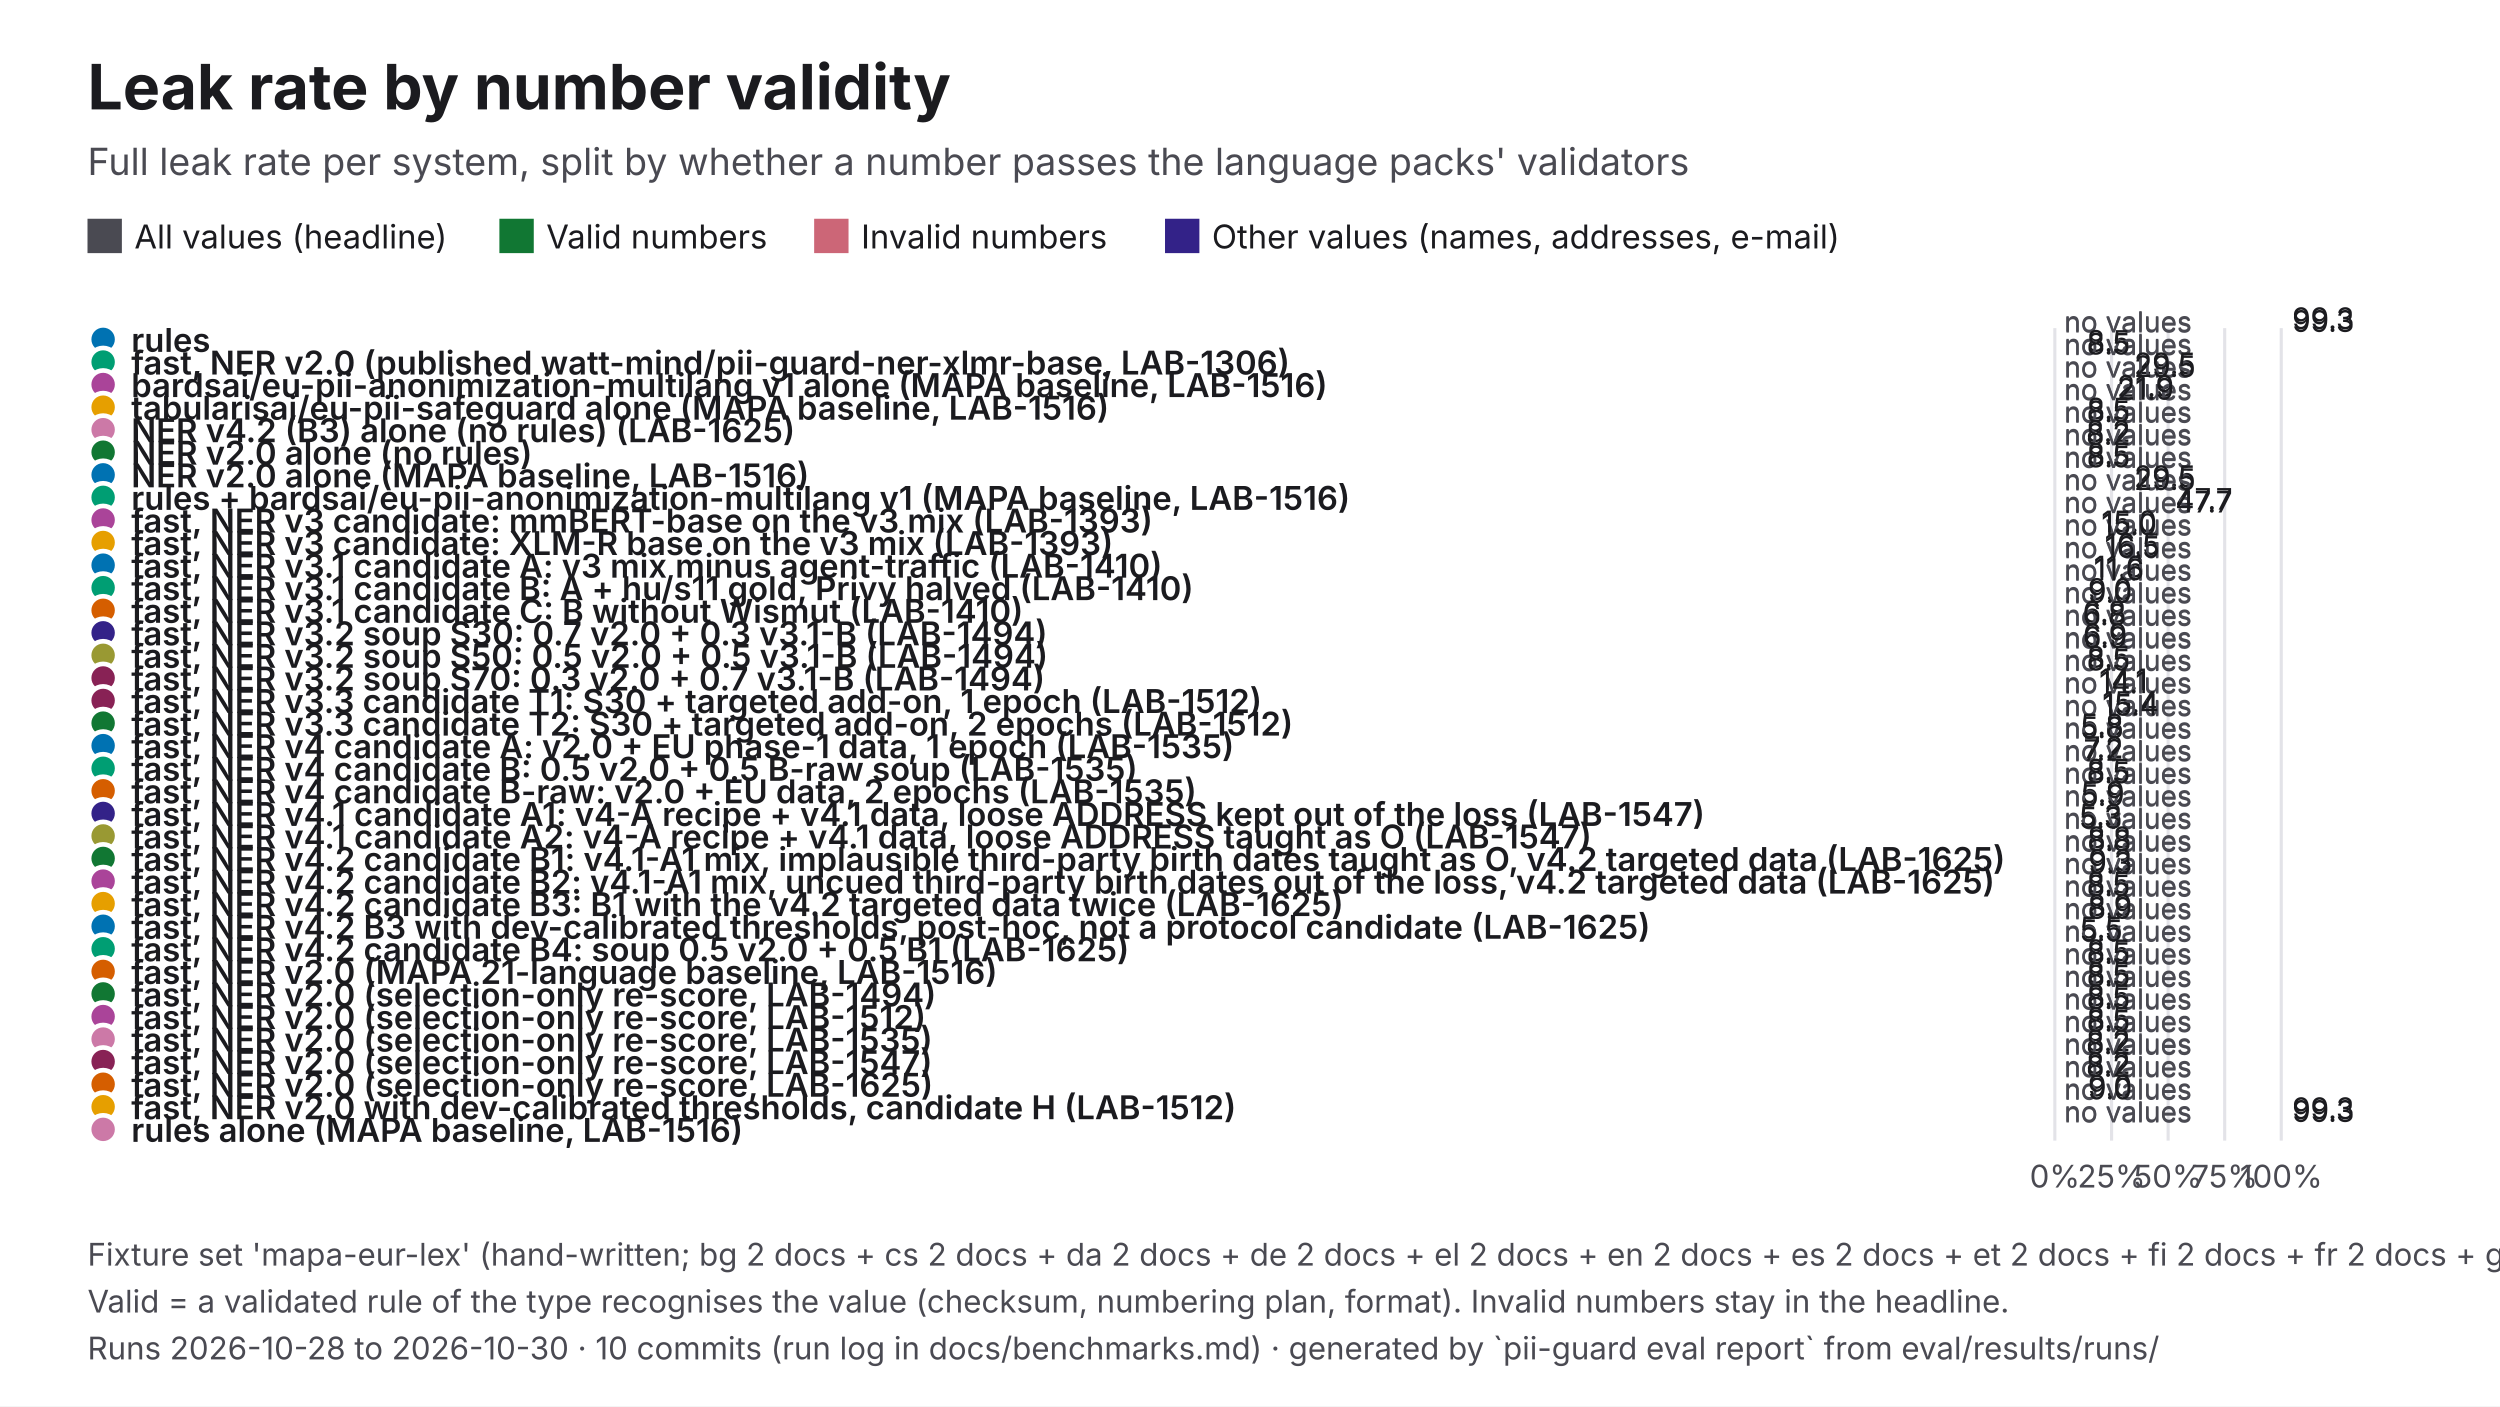
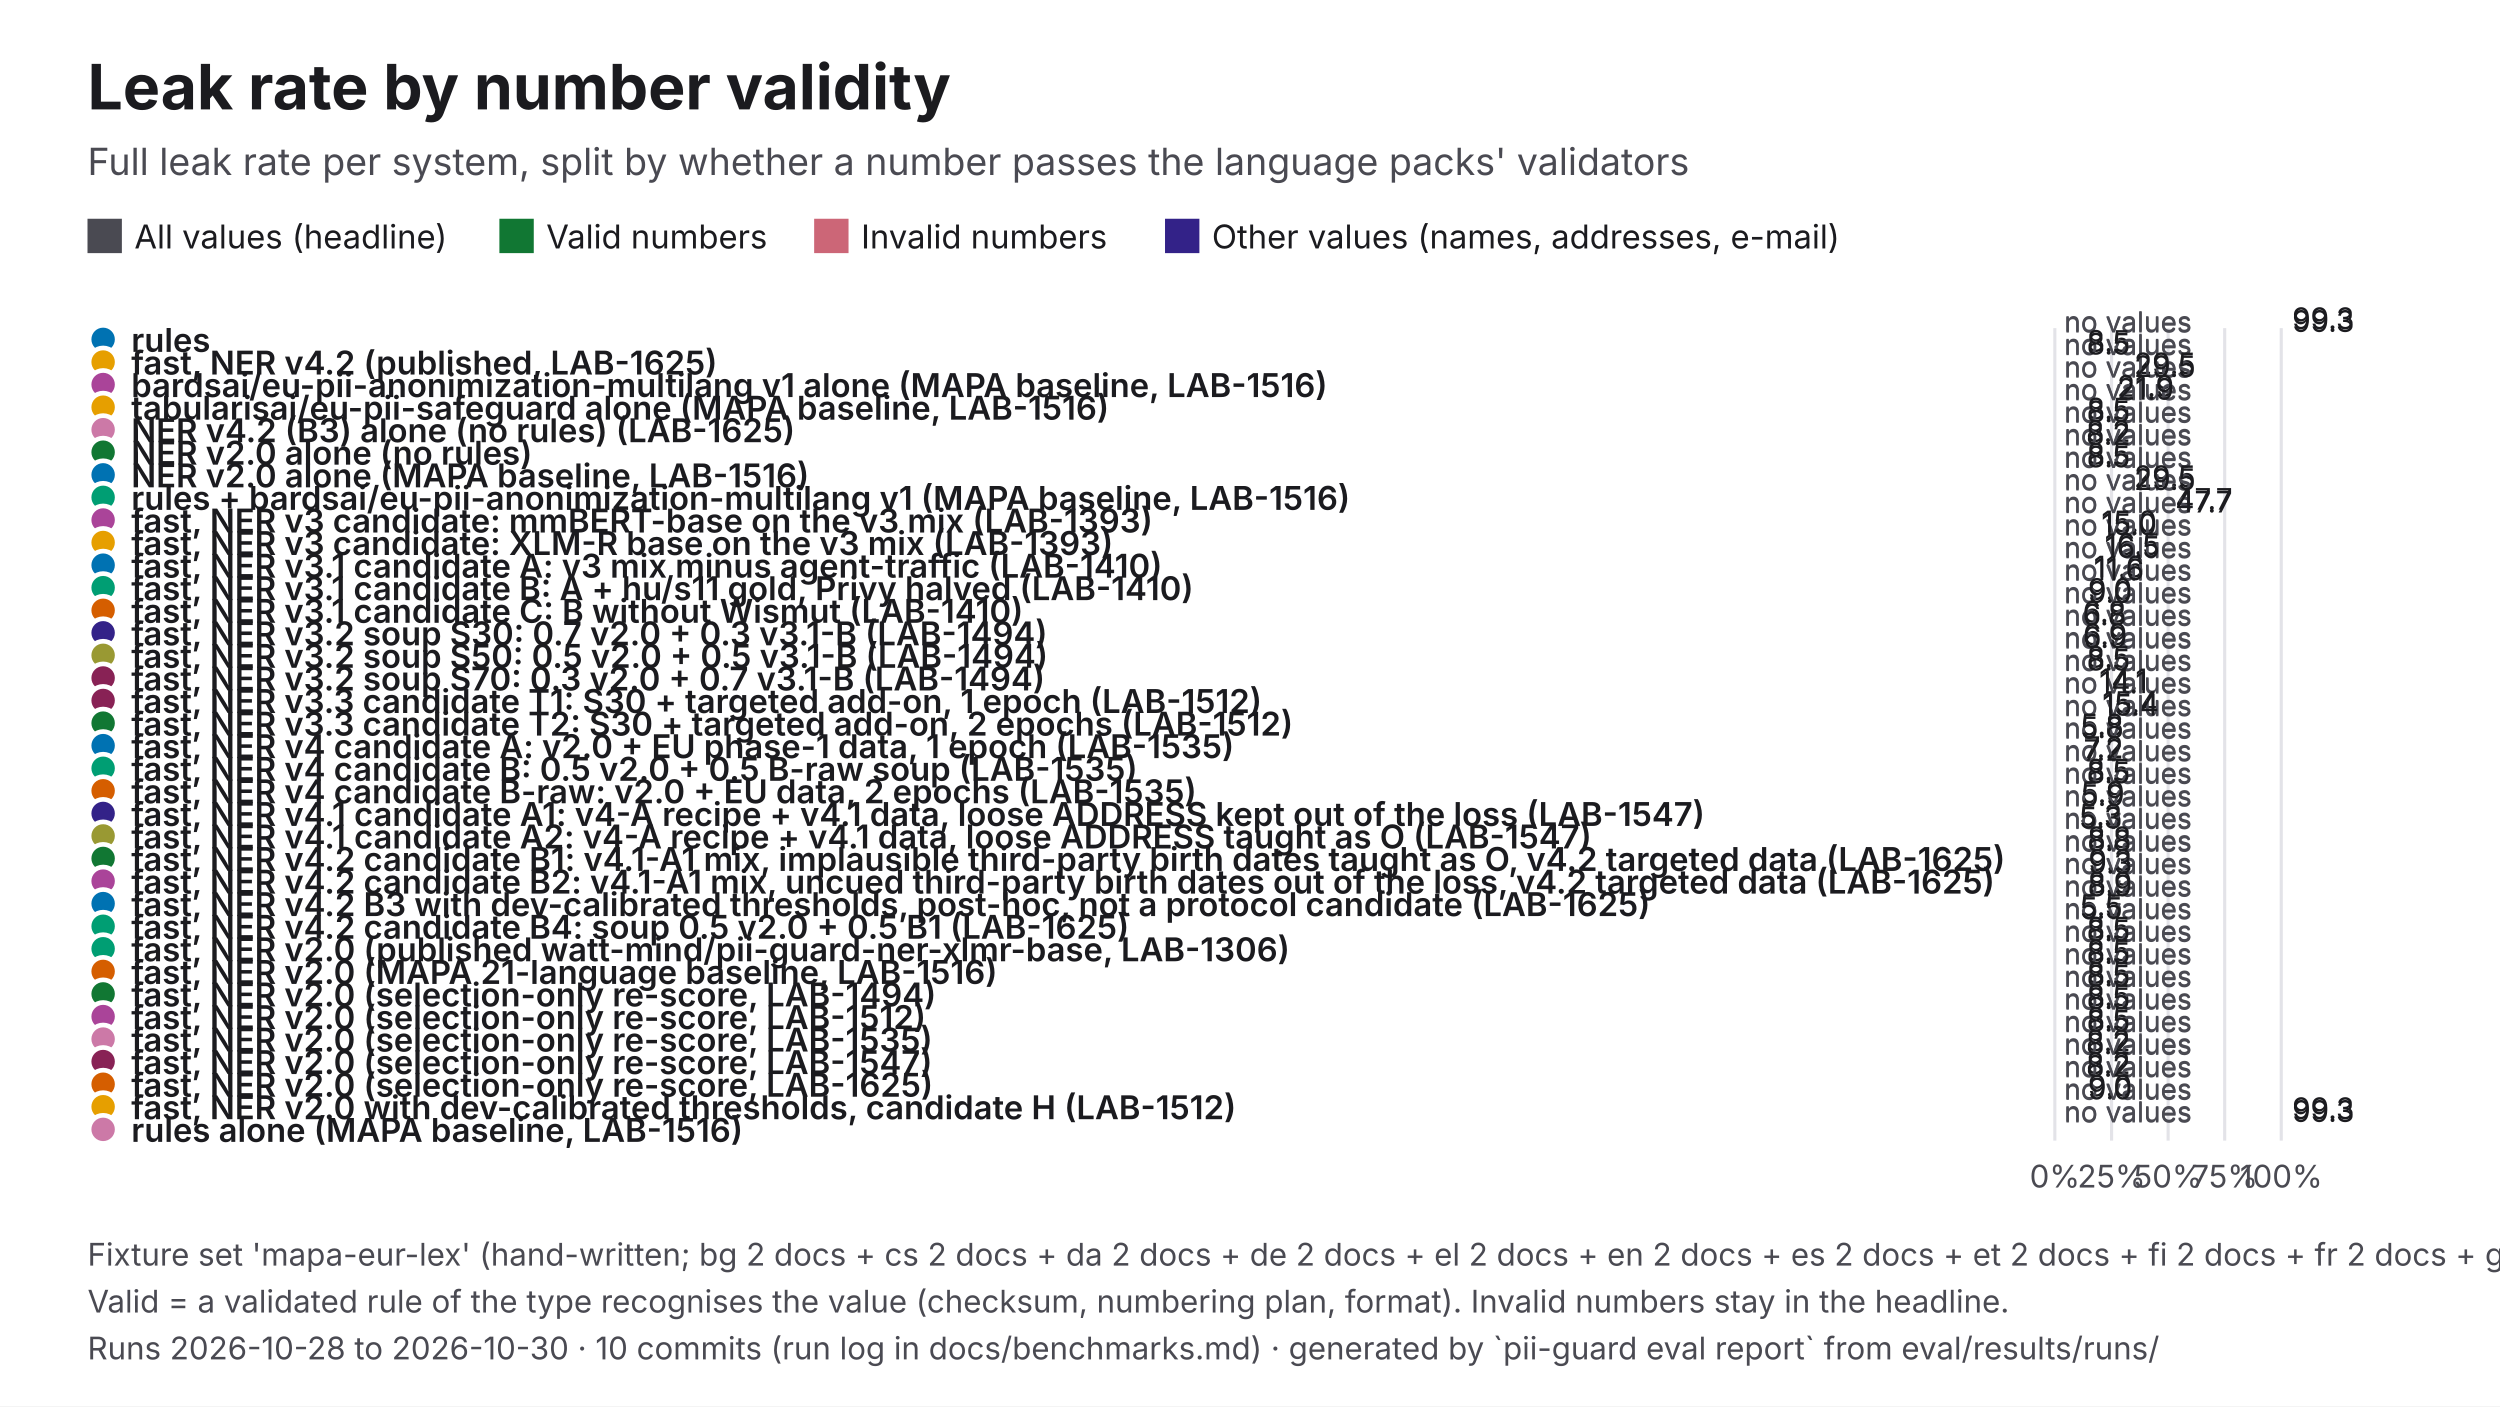
<svg xmlns="http://www.w3.org/2000/svg" viewBox="0 0 1600 900" width="1600" height="900" role="img" aria-labelledby="t d" font-family="Inter, 'Helvetica Neue', Helvetica, Arial, sans-serif">
  <rect width="1600" height="900" fill="#FFFFFF" />
  <text x="56" y="70" font-size="40" fill="#1B1B1F" font-weight="700">Leak rate by number validity</text>
  <text x="56" y="112" font-size="24" fill="#4A4A52">Full leak rate per system, split by whether a number passes the language packs' validators</text>
  <rect x="56" y="140" width="22" height="22" fill="#4A4A52" />
  <text x="86" y="159" font-size="21" fill="#1B1B1F">All values (headline)</text>
  <rect x="319.61" y="140" width="22" height="22" fill="#117733" />
  <text x="349.6" y="159" font-size="21" fill="#1B1B1F">Valid numbers</text>
  <rect x="521.06" y="140" width="22" height="22" fill="#CC6677" />
  <text x="551.1" y="159" font-size="21" fill="#1B1B1F">Invalid numbers</text>
  <rect x="745.61" y="140" width="22" height="22" fill="#332288" />
  <text x="775.6" y="159" font-size="21" fill="#1B1B1F">Other values (names, addresses, e-mail)</text>
  <line x1="1315.1" y1="210" x2="1315.1" y2="730" stroke="#E3E3E8" stroke-width="2" />
  <text x="1315.1" y="760" font-size="20" fill="#4A4A52" text-anchor="middle">0%</text>
  <line x1="1351.4" y1="210" x2="1351.4" y2="730" stroke="#E3E3E8" stroke-width="2" />
  <text x="1351.4" y="760" font-size="20" fill="#4A4A52" text-anchor="middle">25%</text>
  <line x1="1387.6" y1="210" x2="1387.6" y2="730" stroke="#E3E3E8" stroke-width="2" />
  <text x="1387.6" y="760" font-size="20" fill="#4A4A52" text-anchor="middle">50%</text>
  <line x1="1423.8" y1="210" x2="1423.8" y2="730" stroke="#E3E3E8" stroke-width="2" />
  <text x="1423.8" y="760" font-size="20" fill="#4A4A52" text-anchor="middle">75%</text>
  <line x1="1460" y1="210" x2="1460" y2="730" stroke="#E3E3E8" stroke-width="2" />
  <text x="1460" y="760" font-size="20" fill="#4A4A52" text-anchor="middle">100%</text>
  <circle cx="66" cy="217.2" r="9" fill="#0072B2" stroke="#FFFFFF" stroke-width="3" />
  <text x="84" y="225.2" font-size="21" fill="#1B1B1F" font-weight="600">rules</text>
  <rect x="1315.1" y="218" width="143.9" height="-3.4" fill="#4A4A52" />
  <text x="1467" y="210.6" font-size="19" fill="#1B1B1F">99.3</text>
  <text x="1321.1" y="212.2" font-size="18" fill="#4A4A52">no values</text>
  <text x="1321.1" y="212.8" font-size="18" fill="#4A4A52">no values</text>
  <rect x="1315.1" y="219.8" width="143.9" height="-3.4" fill="#332288" />
  <text x="1467" y="212.4" font-size="19" fill="#1B1B1F">99.3</text>
-   <circle cx="66" cy="231.7" r="9" fill="#009E73" stroke="#FFFFFF" stroke-width="3" />
-   <text x="84" y="239.7" font-size="21" fill="#1B1B1F" font-weight="600">fast, NER v2.0 (published watt-mind/pii-guard-ner-xlmr-base, LAB-1306)</text>
+   <circle cx="66" cy="231.7" r="9" fill="#E69F00" stroke="#FFFFFF" stroke-width="3" />
+   <text x="84" y="239.7" font-size="21" fill="#1B1B1F" font-weight="600">fast, NER v4.2 (published, LAB-1625)</text>
  <rect x="1315.1" y="232.4" width="12.3" height="-3.4" fill="#4A4A52" />
  <text x="1335.5" y="225.1" font-size="19" fill="#1B1B1F">8.5</text>
  <text x="1321.1" y="226.7" font-size="18" fill="#4A4A52">no values</text>
  <text x="1321.1" y="227.3" font-size="18" fill="#4A4A52">no values</text>
  <rect x="1315.1" y="234.3" width="12.3" height="-3.4" fill="#332288" />
  <text x="1335.5" y="226.9" font-size="19" fill="#1B1B1F">8.5</text>
  <circle cx="66" cy="246.1" r="9" fill="#AA4499" stroke="#FFFFFF" stroke-width="3" />
  <text x="84" y="254.1" font-size="21" fill="#1B1B1F" font-weight="600">bardsai/eu-pii-anonimization-multilang v1 alone (MAPA baseline, LAB-1516)</text>
  <rect x="1315.1" y="246.9" width="42.7" height="-3.4" fill="#4A4A52" />
  <text x="1365.8" y="239.5" font-size="19" fill="#1B1B1F">29.5</text>
  <text x="1321.1" y="241.1" font-size="18" fill="#4A4A52">no values</text>
  <text x="1321.1" y="241.7" font-size="18" fill="#4A4A52">no values</text>
  <rect x="1315.1" y="248.7" width="42.7" height="-3.4" fill="#332288" />
  <text x="1365.8" y="241.3" font-size="19" fill="#1B1B1F">29.5</text>
  <circle cx="66" cy="260.6" r="9" fill="#E69F00" stroke="#FFFFFF" stroke-width="3" />
  <text x="84" y="268.6" font-size="21" fill="#1B1B1F" font-weight="600">tabularisai/eu-pii-safeguard alone (MAPA baseline, LAB-1516)</text>
  <rect x="1315.1" y="261.3" width="31.7" height="-3.4" fill="#4A4A52" />
  <text x="1354.9" y="253.9" font-size="19" fill="#1B1B1F">21.9</text>
  <text x="1321.1" y="255.6" font-size="18" fill="#4A4A52">no values</text>
  <text x="1321.1" y="256.2" font-size="18" fill="#4A4A52">no values</text>
  <rect x="1315.1" y="263.2" width="31.7" height="-3.4" fill="#332288" />
  <text x="1354.9" y="255.8" font-size="19" fill="#1B1B1F">21.9</text>
  <circle cx="66" cy="275" r="9" fill="#CC79A7" stroke="#FFFFFF" stroke-width="3" />
  <text x="84" y="283" font-size="21" fill="#1B1B1F" font-weight="600">NER v4.2 (B3) alone (no rules) (LAB-1625)</text>
  <rect x="1315.1" y="275.8" width="12.3" height="-3.4" fill="#4A4A52" />
  <text x="1335.5" y="268.4" font-size="19" fill="#1B1B1F">8.5</text>
  <text x="1321.1" y="270" font-size="18" fill="#4A4A52">no values</text>
  <text x="1321.1" y="270.6" font-size="18" fill="#4A4A52">no values</text>
  <rect x="1315.1" y="277.6" width="12.3" height="-3.4" fill="#332288" />
  <text x="1335.5" y="270.2" font-size="19" fill="#1B1B1F">8.5</text>
  <circle cx="66" cy="289.4" r="9" fill="#117733" stroke="#FFFFFF" stroke-width="3" />
  <text x="84" y="297.4" font-size="21" fill="#1B1B1F" font-weight="600">NER v2.0 alone (no rules)</text>
  <rect x="1315.1" y="290.2" width="11.9" height="-3.4" fill="#4A4A52" />
  <text x="1335.1" y="282.8" font-size="19" fill="#1B1B1F">8.2</text>
  <text x="1321.1" y="284.4" font-size="18" fill="#4A4A52">no values</text>
  <text x="1321.1" y="285.1" font-size="18" fill="#4A4A52">no values</text>
  <rect x="1315.1" y="292.1" width="11.9" height="-3.4" fill="#332288" />
  <text x="1335.1" y="284.7" font-size="19" fill="#1B1B1F">8.2</text>
  <circle cx="66" cy="303.9" r="9" fill="#0072B2" stroke="#FFFFFF" stroke-width="3" />
  <text x="84" y="311.9" font-size="21" fill="#1B1B1F" font-weight="600">NER v2.0 alone (MAPA baseline, LAB-1516)</text>
  <rect x="1315.1" y="304.7" width="12.3" height="-3.4" fill="#4A4A52" />
  <text x="1335.5" y="297.3" font-size="19" fill="#1B1B1F">8.5</text>
  <text x="1321.1" y="298.9" font-size="18" fill="#4A4A52">no values</text>
  <text x="1321.1" y="299.5" font-size="18" fill="#4A4A52">no values</text>
  <rect x="1315.1" y="306.5" width="12.3" height="-3.4" fill="#332288" />
  <text x="1335.5" y="299.1" font-size="19" fill="#1B1B1F">8.5</text>
  <circle cx="66" cy="318.3" r="9" fill="#009E73" stroke="#FFFFFF" stroke-width="3" />
  <text x="84" y="326.3" font-size="21" fill="#1B1B1F" font-weight="600">rules + bardsai/eu-pii-anonimization-multilang v1 (MAPA baseline, LAB-1516)</text>
  <rect x="1315.1" y="319.1" width="42.7" height="-3.4" fill="#4A4A52" />
  <text x="1365.8" y="311.7" font-size="19" fill="#1B1B1F">29.5</text>
  <text x="1321.1" y="313.3" font-size="18" fill="#4A4A52">no values</text>
  <text x="1321.1" y="313.9" font-size="18" fill="#4A4A52">no values</text>
  <rect x="1315.1" y="320.9" width="42.7" height="-3.4" fill="#332288" />
  <text x="1365.8" y="313.6" font-size="19" fill="#1B1B1F">29.5</text>
  <circle cx="66" cy="332.8" r="9" fill="#AA4499" stroke="#FFFFFF" stroke-width="3" />
  <text x="84" y="340.8" font-size="21" fill="#1B1B1F" font-weight="600">fast, NER v3 candidate: mmBERT-base on the v3 mix (LAB-1393)</text>
  <rect x="1315.1" y="333.6" width="69.1" height="-3.4" fill="#4A4A52" />
  <text x="1392.2" y="326.2" font-size="19" fill="#1B1B1F">47.7</text>
  <text x="1321.1" y="327.8" font-size="18" fill="#4A4A52">no values</text>
  <text x="1321.1" y="328.4" font-size="18" fill="#4A4A52">no values</text>
  <rect x="1315.1" y="335.4" width="69.1" height="-3.4" fill="#332288" />
  <text x="1392.2" y="328" font-size="19" fill="#1B1B1F">47.7</text>
  <circle cx="66" cy="347.2" r="9" fill="#E69F00" stroke="#FFFFFF" stroke-width="3" />
  <text x="84" y="355.2" font-size="21" fill="#1B1B1F" font-weight="600">fast, NER v3 candidate: XLM-R base on the v3 mix (LAB-1393)</text>
  <rect x="1315.1" y="348" width="21.7" height="-3.4" fill="#4A4A52" />
  <text x="1344.9" y="340.6" font-size="19" fill="#1B1B1F">15.0</text>
  <text x="1321.1" y="342.2" font-size="18" fill="#4A4A52">no values</text>
  <text x="1321.1" y="342.8" font-size="18" fill="#4A4A52">no values</text>
  <rect x="1315.1" y="349.8" width="21.7" height="-3.4" fill="#332288" />
  <text x="1344.9" y="342.4" font-size="19" fill="#1B1B1F">15.0</text>
  <circle cx="66" cy="361.7" r="9" fill="#0072B2" stroke="#FFFFFF" stroke-width="3" />
  <text x="84" y="369.7" font-size="21" fill="#1B1B1F" font-weight="600">fast, NER v3.1 candidate A: v3 mix minus agent-traffic (LAB-1410)</text>
  <rect x="1315.1" y="362.4" width="23.9" height="-3.4" fill="#4A4A52" />
  <text x="1347" y="355.1" font-size="19" fill="#1B1B1F">16.5</text>
  <text x="1321.1" y="356.7" font-size="18" fill="#4A4A52">no values</text>
  <text x="1321.1" y="357.3" font-size="18" fill="#4A4A52">no values</text>
  <rect x="1315.1" y="364.3" width="23.9" height="-3.4" fill="#332288" />
  <text x="1347" y="356.9" font-size="19" fill="#1B1B1F">16.5</text>
  <circle cx="66" cy="376.1" r="9" fill="#009E73" stroke="#FFFFFF" stroke-width="3" />
  <text x="84" y="384.1" font-size="21" fill="#1B1B1F" font-weight="600">fast, NER v3.1 candidate B: A + hu/s11 gold, Privy halved (LAB-1410)</text>
  <rect x="1315.1" y="376.9" width="16.8" height="-3.4" fill="#4A4A52" />
  <text x="1340" y="369.5" font-size="19" fill="#1B1B1F">11.6</text>
  <text x="1321.1" y="371.1" font-size="18" fill="#4A4A52">no values</text>
  <text x="1321.1" y="371.7" font-size="18" fill="#4A4A52">no values</text>
  <rect x="1315.1" y="378.7" width="16.8" height="-3.4" fill="#332288" />
  <text x="1340" y="371.3" font-size="19" fill="#1B1B1F">11.6</text>
  <circle cx="66" cy="390.6" r="9" fill="#D55E00" stroke="#FFFFFF" stroke-width="3" />
  <text x="84" y="398.6" font-size="21" fill="#1B1B1F" font-weight="600">fast, NER v3.1 candidate C: B without Wismut (LAB-1410)</text>
  <rect x="1315.1" y="391.3" width="13.1" height="-3.4" fill="#4A4A52" />
  <text x="1336.3" y="383.9" font-size="19" fill="#1B1B1F">9.0</text>
  <text x="1321.1" y="385.6" font-size="18" fill="#4A4A52">no values</text>
  <text x="1321.1" y="386.2" font-size="18" fill="#4A4A52">no values</text>
  <rect x="1315.1" y="393.2" width="13.1" height="-3.4" fill="#332288" />
  <text x="1336.3" y="385.8" font-size="19" fill="#1B1B1F">9.0</text>
  <circle cx="66" cy="405" r="9" fill="#332288" stroke="#FFFFFF" stroke-width="3" />
  <text x="84" y="413" font-size="21" fill="#1B1B1F" font-weight="600">fast, NER v3.2 soup S30: 0.7 v2.0 + 0.3 v3.1-B (LAB-1494)</text>
  <rect x="1315.1" y="405.8" width="9.8" height="-3.4" fill="#4A4A52" />
  <text x="1332.9" y="398.4" font-size="19" fill="#1B1B1F">6.8</text>
  <text x="1321.1" y="400" font-size="18" fill="#4A4A52">no values</text>
  <text x="1321.1" y="400.6" font-size="18" fill="#4A4A52">no values</text>
  <rect x="1315.1" y="407.6" width="9.8" height="-3.4" fill="#332288" />
  <text x="1332.9" y="400.2" font-size="19" fill="#1B1B1F">6.8</text>
  <circle cx="66" cy="419.4" r="9" fill="#999933" stroke="#FFFFFF" stroke-width="3" />
  <text x="84" y="427.4" font-size="21" fill="#1B1B1F" font-weight="600">fast, NER v3.2 soup S50: 0.5 v2.0 + 0.5 v3.1-B (LAB-1494)</text>
  <rect x="1315.1" y="420.2" width="10" height="-3.4" fill="#4A4A52" />
  <text x="1333.1" y="412.8" font-size="19" fill="#1B1B1F">6.9</text>
  <text x="1321.1" y="414.4" font-size="18" fill="#4A4A52">no values</text>
  <text x="1321.1" y="415.1" font-size="18" fill="#4A4A52">no values</text>
  <rect x="1315.1" y="422.1" width="10" height="-3.4" fill="#332288" />
  <text x="1333.1" y="414.7" font-size="19" fill="#1B1B1F">6.9</text>
  <circle cx="66" cy="433.9" r="9" fill="#882255" stroke="#FFFFFF" stroke-width="3" />
  <text x="84" y="441.9" font-size="21" fill="#1B1B1F" font-weight="600">fast, NER v3.2 soup S70: 0.3 v2.0 + 0.7 v3.1-B (LAB-1494)</text>
  <rect x="1315.1" y="434.7" width="12.3" height="-3.4" fill="#4A4A52" />
  <text x="1335.5" y="427.3" font-size="19" fill="#1B1B1F">8.5</text>
  <text x="1321.1" y="428.9" font-size="18" fill="#4A4A52">no values</text>
  <text x="1321.1" y="429.5" font-size="18" fill="#4A4A52">no values</text>
  <rect x="1315.1" y="436.5" width="12.3" height="-3.4" fill="#332288" />
  <text x="1335.5" y="429.1" font-size="19" fill="#1B1B1F">8.5</text>
  <circle cx="66" cy="448.3" r="9" fill="#882255" stroke="#FFFFFF" stroke-width="3" />
  <text x="84" y="456.3" font-size="21" fill="#1B1B1F" font-weight="600">fast, NER v3.3 candidate T1: S30 + targeted add-on, 1 epoch (LAB-1512)</text>
  <rect x="1315.1" y="449.1" width="20.4" height="-3.4" fill="#4A4A52" />
  <text x="1343.5" y="441.7" font-size="19" fill="#1B1B1F">14.1</text>
  <text x="1321.1" y="443.3" font-size="18" fill="#4A4A52">no values</text>
  <text x="1321.1" y="443.9" font-size="18" fill="#4A4A52">no values</text>
  <rect x="1315.1" y="450.9" width="20.4" height="-3.4" fill="#332288" />
  <text x="1343.5" y="443.6" font-size="19" fill="#1B1B1F">14.1</text>
  <circle cx="66" cy="462.8" r="9" fill="#117733" stroke="#FFFFFF" stroke-width="3" />
  <text x="84" y="470.8" font-size="21" fill="#1B1B1F" font-weight="600">fast, NER v3.3 candidate T2: S30 + targeted add-on, 2 epochs (LAB-1512)</text>
  <rect x="1315.1" y="463.6" width="22.3" height="-3.4" fill="#4A4A52" />
  <text x="1345.5" y="456.2" font-size="19" fill="#1B1B1F">15.4</text>
  <text x="1321.1" y="457.8" font-size="18" fill="#4A4A52">no values</text>
  <text x="1321.1" y="458.4" font-size="18" fill="#4A4A52">no values</text>
  <rect x="1315.1" y="465.4" width="22.3" height="-3.4" fill="#332288" />
  <text x="1345.5" y="458" font-size="19" fill="#1B1B1F">15.4</text>
  <circle cx="66" cy="477.2" r="9" fill="#0072B2" stroke="#FFFFFF" stroke-width="3" />
  <text x="84" y="485.2" font-size="21" fill="#1B1B1F" font-weight="600">fast, NER v4 candidate A: v2.0 + EU phase-1 data, 1 epoch (LAB-1535)</text>
  <rect x="1315.1" y="478" width="8.4" height="-3.4" fill="#4A4A52" />
  <text x="1331.6" y="470.6" font-size="19" fill="#1B1B1F">5.8</text>
  <text x="1321.1" y="472.2" font-size="18" fill="#4A4A52">no values</text>
  <text x="1321.1" y="472.8" font-size="18" fill="#4A4A52">no values</text>
  <rect x="1315.1" y="479.8" width="8.4" height="-3.4" fill="#332288" />
  <text x="1331.6" y="472.4" font-size="19" fill="#1B1B1F">5.8</text>
  <circle cx="66" cy="491.7" r="9" fill="#009E73" stroke="#FFFFFF" stroke-width="3" />
  <text x="84" y="499.7" font-size="21" fill="#1B1B1F" font-weight="600">fast, NER v4 candidate B: 0.5 v2.0 + 0.5 B-raw soup (LAB-1535)</text>
  <rect x="1315.1" y="492.4" width="10.4" height="-3.4" fill="#4A4A52" />
  <text x="1333.5" y="485.1" font-size="19" fill="#1B1B1F">7.2</text>
  <text x="1321.1" y="486.7" font-size="18" fill="#4A4A52">no values</text>
  <text x="1321.1" y="487.3" font-size="18" fill="#4A4A52">no values</text>
  <rect x="1315.1" y="494.3" width="10.4" height="-3.4" fill="#332288" />
  <text x="1333.5" y="486.9" font-size="19" fill="#1B1B1F">7.2</text>
  <circle cx="66" cy="506.1" r="9" fill="#D55E00" stroke="#FFFFFF" stroke-width="3" />
  <text x="84" y="514.1" font-size="21" fill="#1B1B1F" font-weight="600">fast, NER v4 candidate B-raw: v2.0 + EU data, 2 epochs (LAB-1535)</text>
  <rect x="1315.1" y="506.9" width="12.3" height="-3.4" fill="#4A4A52" />
  <text x="1335.5" y="499.5" font-size="19" fill="#1B1B1F">8.5</text>
  <text x="1321.1" y="501.1" font-size="18" fill="#4A4A52">no values</text>
  <text x="1321.1" y="501.7" font-size="18" fill="#4A4A52">no values</text>
  <rect x="1315.1" y="508.7" width="12.3" height="-3.4" fill="#332288" />
  <text x="1335.5" y="501.3" font-size="19" fill="#1B1B1F">8.5</text>
  <circle cx="66" cy="520.6" r="9" fill="#332288" stroke="#FFFFFF" stroke-width="3" />
  <text x="84" y="528.6" font-size="21" fill="#1B1B1F" font-weight="600">fast, NER v4.1 candidate A1: v4-A recipe + v4.1 data, loose ADDRESS kept out of the loss (LAB-1547)</text>
  <rect x="1315.1" y="521.3" width="8.6" height="-3.4" fill="#4A4A52" />
  <text x="1331.8" y="513.9" font-size="19" fill="#1B1B1F">5.9</text>
  <text x="1321.1" y="515.6" font-size="18" fill="#4A4A52">no values</text>
  <text x="1321.1" y="516.2" font-size="18" fill="#4A4A52">no values</text>
  <rect x="1315.1" y="523.2" width="8.6" height="-3.4" fill="#332288" />
  <text x="1331.8" y="515.8" font-size="19" fill="#1B1B1F">5.9</text>
  <circle cx="66" cy="535" r="9" fill="#999933" stroke="#FFFFFF" stroke-width="3" />
  <text x="84" y="543" font-size="21" fill="#1B1B1F" font-weight="600">fast, NER v4.1 candidate A2: v4-A recipe + v4.1 data, loose ADDRESS taught as O (LAB-1547)</text>
  <rect x="1315.1" y="535.8" width="7.6" height="-3.4" fill="#4A4A52" />
  <text x="1330.8" y="528.4" font-size="19" fill="#1B1B1F">5.3</text>
  <text x="1321.1" y="530" font-size="18" fill="#4A4A52">no values</text>
  <text x="1321.1" y="530.6" font-size="18" fill="#4A4A52">no values</text>
  <rect x="1315.1" y="537.6" width="7.6" height="-3.4" fill="#332288" />
  <text x="1330.8" y="530.2" font-size="19" fill="#1B1B1F">5.3</text>
  <circle cx="66" cy="549.4" r="9" fill="#117733" stroke="#FFFFFF" stroke-width="3" />
  <text x="84" y="557.4" font-size="21" fill="#1B1B1F" font-weight="600">fast, NER v4.2 candidate B1: v4.1-A1 mix, implausible third-party birth dates taught as O, v4.2 targeted data (LAB-1625)</text>
  <rect x="1315.1" y="550.2" width="12.7" height="-3.4" fill="#4A4A52" />
  <text x="1335.9" y="542.8" font-size="19" fill="#1B1B1F">8.8</text>
  <text x="1321.1" y="544.4" font-size="18" fill="#4A4A52">no values</text>
  <text x="1321.1" y="545.1" font-size="18" fill="#4A4A52">no values</text>
  <rect x="1315.1" y="552.1" width="12.7" height="-3.4" fill="#332288" />
  <text x="1335.9" y="544.7" font-size="19" fill="#1B1B1F">8.8</text>
  <circle cx="66" cy="563.9" r="9" fill="#AA4499" stroke="#FFFFFF" stroke-width="3" />
  <text x="84" y="571.9" font-size="21" fill="#1B1B1F" font-weight="600">fast, NER v4.2 candidate B2: v4.1-A1 mix, uncued third-party birth dates out of the loss, v4.2 targeted data (LAB-1625)</text>
  <rect x="1315.1" y="564.7" width="13.5" height="-3.4" fill="#4A4A52" />
  <text x="1336.6" y="557.3" font-size="19" fill="#1B1B1F">9.3</text>
  <text x="1321.1" y="558.9" font-size="18" fill="#4A4A52">no values</text>
  <text x="1321.1" y="559.5" font-size="18" fill="#4A4A52">no values</text>
  <rect x="1315.1" y="566.5" width="13.5" height="-3.4" fill="#332288" />
  <text x="1336.6" y="559.1" font-size="19" fill="#1B1B1F">9.3</text>
-   <circle cx="66" cy="578.3" r="9" fill="#E69F00" stroke="#FFFFFF" stroke-width="3" />
-   <text x="84" y="586.3" font-size="21" fill="#1B1B1F" font-weight="600">fast, NER v4.2 candidate B3: B1 with the v4.2 targeted data twice (LAB-1625)</text>
-   <rect x="1315.1" y="579.1" width="12.3" height="-3.4" fill="#4A4A52" />
-   <text x="1335.5" y="571.7" font-size="19" fill="#1B1B1F">8.5</text>
+   <circle cx="66" cy="578.3" r="9" fill="#0072B2" stroke="#FFFFFF" stroke-width="3" />
+   <text x="84" y="586.3" font-size="21" fill="#1B1B1F" font-weight="600">fast, NER v4.2 B3 with dev-calibrated thresholds, post-hoc, not a protocol candidate (LAB-1625)</text>
+   <rect x="1315.1" y="579.1" width="12.9" height="-3.4" fill="#4A4A52" />
+   <text x="1336.1" y="571.7" font-size="19" fill="#1B1B1F">8.9</text>
  <text x="1321.1" y="573.3" font-size="18" fill="#4A4A52">no values</text>
  <text x="1321.1" y="573.9" font-size="18" fill="#4A4A52">no values</text>
-   <rect x="1315.1" y="580.9" width="12.3" height="-3.4" fill="#332288" />
-   <text x="1335.5" y="573.6" font-size="19" fill="#1B1B1F">8.5</text>
-   <circle cx="66" cy="592.8" r="9" fill="#0072B2" stroke="#FFFFFF" stroke-width="3" />
-   <text x="84" y="600.8" font-size="21" fill="#1B1B1F" font-weight="600">fast, NER v4.2 B3 with dev-calibrated thresholds, post-hoc, not a protocol candidate (LAB-1625)</text>
-   <rect x="1315.1" y="593.6" width="12.9" height="-3.4" fill="#4A4A52" />
-   <text x="1336.1" y="586.2" font-size="19" fill="#1B1B1F">8.9</text>
+   <rect x="1315.1" y="580.9" width="12.9" height="-3.4" fill="#332288" />
+   <text x="1336.1" y="573.6" font-size="19" fill="#1B1B1F">8.9</text>
+   <circle cx="66" cy="592.8" r="9" fill="#009E73" stroke="#FFFFFF" stroke-width="3" />
+   <text x="84" y="600.8" font-size="21" fill="#1B1B1F" font-weight="600">fast, NER v4.2 candidate B4: soup 0.5 v2.0 + 0.5 B1 (LAB-1625)</text>
+   <rect x="1315.1" y="593.6" width="8" height="-3.4" fill="#4A4A52" />
+   <text x="1331.2" y="586.2" font-size="19" fill="#1B1B1F">5.5</text>
  <text x="1321.1" y="587.8" font-size="18" fill="#4A4A52">no values</text>
  <text x="1321.1" y="588.4" font-size="18" fill="#4A4A52">no values</text>
-   <rect x="1315.1" y="595.4" width="12.9" height="-3.4" fill="#332288" />
-   <text x="1336.1" y="588" font-size="19" fill="#1B1B1F">8.9</text>
+   <rect x="1315.1" y="595.4" width="8" height="-3.4" fill="#332288" />
+   <text x="1331.2" y="588" font-size="19" fill="#1B1B1F">5.5</text>
  <circle cx="66" cy="607.2" r="9" fill="#009E73" stroke="#FFFFFF" stroke-width="3" />
-   <text x="84" y="615.2" font-size="21" fill="#1B1B1F" font-weight="600">fast, NER v4.2 candidate B4: soup 0.5 v2.0 + 0.5 B1 (LAB-1625)</text>
-   <rect x="1315.1" y="608" width="8" height="-3.4" fill="#4A4A52" />
-   <text x="1331.2" y="600.6" font-size="19" fill="#1B1B1F">5.5</text>
+   <text x="84" y="615.2" font-size="21" fill="#1B1B1F" font-weight="600">fast, NER v2.0 (published watt-mind/pii-guard-ner-xlmr-base, LAB-1306)</text>
+   <rect x="1315.1" y="608" width="12.3" height="-3.4" fill="#4A4A52" />
+   <text x="1335.5" y="600.6" font-size="19" fill="#1B1B1F">8.5</text>
  <text x="1321.1" y="602.2" font-size="18" fill="#4A4A52">no values</text>
  <text x="1321.1" y="602.8" font-size="18" fill="#4A4A52">no values</text>
-   <rect x="1315.1" y="609.8" width="8" height="-3.4" fill="#332288" />
-   <text x="1331.2" y="602.4" font-size="19" fill="#1B1B1F">5.5</text>
+   <rect x="1315.1" y="609.8" width="12.3" height="-3.4" fill="#332288" />
+   <text x="1335.5" y="602.4" font-size="19" fill="#1B1B1F">8.5</text>
  <circle cx="66" cy="621.7" r="9" fill="#D55E00" stroke="#FFFFFF" stroke-width="3" />
  <text x="84" y="629.7" font-size="21" fill="#1B1B1F" font-weight="600">fast, NER v2.0 (MAPA 21-language baseline, LAB-1516)</text>
  <rect x="1315.1" y="622.4" width="12.3" height="-3.4" fill="#4A4A52" />
  <text x="1335.5" y="615.1" font-size="19" fill="#1B1B1F">8.5</text>
  <text x="1321.1" y="616.7" font-size="18" fill="#4A4A52">no values</text>
  <text x="1321.1" y="617.3" font-size="18" fill="#4A4A52">no values</text>
  <rect x="1315.1" y="624.3" width="12.3" height="-3.4" fill="#332288" />
  <text x="1335.5" y="616.9" font-size="19" fill="#1B1B1F">8.5</text>
  <circle cx="66" cy="636.1" r="9" fill="#117733" stroke="#FFFFFF" stroke-width="3" />
  <text x="84" y="644.1" font-size="21" fill="#1B1B1F" font-weight="600">fast, NER v2.0 (selection-only re-score, LAB-1494)</text>
  <rect x="1315.1" y="636.9" width="12.3" height="-3.4" fill="#4A4A52" />
  <text x="1335.5" y="629.5" font-size="19" fill="#1B1B1F">8.5</text>
  <text x="1321.1" y="631.1" font-size="18" fill="#4A4A52">no values</text>
  <text x="1321.1" y="631.7" font-size="18" fill="#4A4A52">no values</text>
  <rect x="1315.1" y="638.7" width="12.3" height="-3.4" fill="#332288" />
  <text x="1335.5" y="631.3" font-size="19" fill="#1B1B1F">8.5</text>
  <circle cx="66" cy="650.6" r="9" fill="#AA4499" stroke="#FFFFFF" stroke-width="3" />
  <text x="84" y="658.6" font-size="21" fill="#1B1B1F" font-weight="600">fast, NER v2.0 (selection-only re-score, LAB-1512)</text>
  <rect x="1315.1" y="651.3" width="12.3" height="-3.4" fill="#4A4A52" />
  <text x="1335.5" y="643.9" font-size="19" fill="#1B1B1F">8.5</text>
  <text x="1321.1" y="645.6" font-size="18" fill="#4A4A52">no values</text>
  <text x="1321.1" y="646.2" font-size="18" fill="#4A4A52">no values</text>
  <rect x="1315.1" y="653.2" width="12.3" height="-3.4" fill="#332288" />
  <text x="1335.5" y="645.8" font-size="19" fill="#1B1B1F">8.5</text>
  <circle cx="66" cy="665" r="9" fill="#CC79A7" stroke="#FFFFFF" stroke-width="3" />
  <text x="84" y="673" font-size="21" fill="#1B1B1F" font-weight="600">fast, NER v2.0 (selection-only re-score, LAB-1535)</text>
  <rect x="1315.1" y="665.8" width="12.3" height="-3.4" fill="#4A4A52" />
  <text x="1335.5" y="658.4" font-size="19" fill="#1B1B1F">8.5</text>
  <text x="1321.1" y="660" font-size="18" fill="#4A4A52">no values</text>
  <text x="1321.1" y="660.6" font-size="18" fill="#4A4A52">no values</text>
  <rect x="1315.1" y="667.6" width="12.3" height="-3.4" fill="#332288" />
  <text x="1335.5" y="660.2" font-size="19" fill="#1B1B1F">8.5</text>
  <circle cx="66" cy="679.4" r="9" fill="#882255" stroke="#FFFFFF" stroke-width="3" />
  <text x="84" y="687.4" font-size="21" fill="#1B1B1F" font-weight="600">fast, NER v2.0 (selection-only re-score, LAB-1547)</text>
  <rect x="1315.1" y="680.2" width="11.9" height="-3.4" fill="#4A4A52" />
  <text x="1335.1" y="672.8" font-size="19" fill="#1B1B1F">8.2</text>
  <text x="1321.1" y="674.4" font-size="18" fill="#4A4A52">no values</text>
  <text x="1321.1" y="675.1" font-size="18" fill="#4A4A52">no values</text>
  <rect x="1315.1" y="682.1" width="11.9" height="-3.4" fill="#332288" />
  <text x="1335.1" y="674.7" font-size="19" fill="#1B1B1F">8.2</text>
  <circle cx="66" cy="693.9" r="9" fill="#D55E00" stroke="#FFFFFF" stroke-width="3" />
  <text x="84" y="701.9" font-size="21" fill="#1B1B1F" font-weight="600">fast, NER v2.0 (selection-only re-score, LAB-1625)</text>
  <rect x="1315.1" y="694.7" width="11.9" height="-3.4" fill="#4A4A52" />
  <text x="1335.1" y="687.3" font-size="19" fill="#1B1B1F">8.2</text>
  <text x="1321.1" y="688.9" font-size="18" fill="#4A4A52">no values</text>
  <text x="1321.1" y="689.5" font-size="18" fill="#4A4A52">no values</text>
  <rect x="1315.1" y="696.5" width="11.9" height="-3.4" fill="#332288" />
  <text x="1335.1" y="689.1" font-size="19" fill="#1B1B1F">8.2</text>
  <circle cx="66" cy="708.3" r="9" fill="#E69F00" stroke="#FFFFFF" stroke-width="3" />
  <text x="84" y="716.3" font-size="21" fill="#1B1B1F" font-weight="600">fast, NER v2.0 with dev-calibrated thresholds, candidate H (LAB-1512)</text>
  <rect x="1315.1" y="709.1" width="13.1" height="-3.4" fill="#4A4A52" />
  <text x="1336.3" y="701.7" font-size="19" fill="#1B1B1F">9.0</text>
  <text x="1321.1" y="703.3" font-size="18" fill="#4A4A52">no values</text>
  <text x="1321.1" y="703.9" font-size="18" fill="#4A4A52">no values</text>
  <rect x="1315.1" y="710.9" width="13.1" height="-3.4" fill="#332288" />
  <text x="1336.3" y="703.6" font-size="19" fill="#1B1B1F">9.0</text>
  <circle cx="66" cy="722.8" r="9" fill="#CC79A7" stroke="#FFFFFF" stroke-width="3" />
  <text x="84" y="730.8" font-size="21" fill="#1B1B1F" font-weight="600">rules alone (MAPA baseline, LAB-1516)</text>
  <rect x="1315.1" y="723.6" width="143.9" height="-3.4" fill="#4A4A52" />
  <text x="1467" y="716.2" font-size="19" fill="#1B1B1F">99.3</text>
  <text x="1321.1" y="717.8" font-size="18" fill="#4A4A52">no values</text>
  <text x="1321.1" y="718.4" font-size="18" fill="#4A4A52">no values</text>
  <rect x="1315.1" y="725.4" width="143.9" height="-3.4" fill="#332288" />
  <text x="1467" y="718" font-size="19" fill="#1B1B1F">99.3</text>
  <text x="56" y="810" font-size="20" fill="#4A4A52">Fixture set 'mapa-eur-lex' (hand-written; bg 2 docs + cs 2 docs + da 2 docs + de 2 docs + el 2 docs + en 2 docs + es 2 docs + et 2 docs + fi 2 docs + fr 2 docs + ga 2 docs + hu 2 docs + it 2 docs + lt 2 docs + lv 2 docs + mt 2 docs + nl 2 docs + pt 2 docs + ro 2 docs + sk 2 docs + sv 2 docs), bg + cs + da + de + el + en + es + et + fi + fr + ga + hu + it + lt + lv + mt + nl + pt + ro + sk + sv pooled (micro-averaged).</text>
  <text x="56" y="840" font-size="20" fill="#4A4A52">Valid = a validated rule of the type recognises the value (checksum, numbering plan, format). Invalid numbers stay in the headline.</text>
  <text x="56" y="870" font-size="20" fill="#4A4A52">Runs 2026-10-28 to 2026-10-30 · 10 commits (run log in docs/benchmarks.md) · generated by `pii-guard eval report` from eval/results/runs/</text>
</svg>
